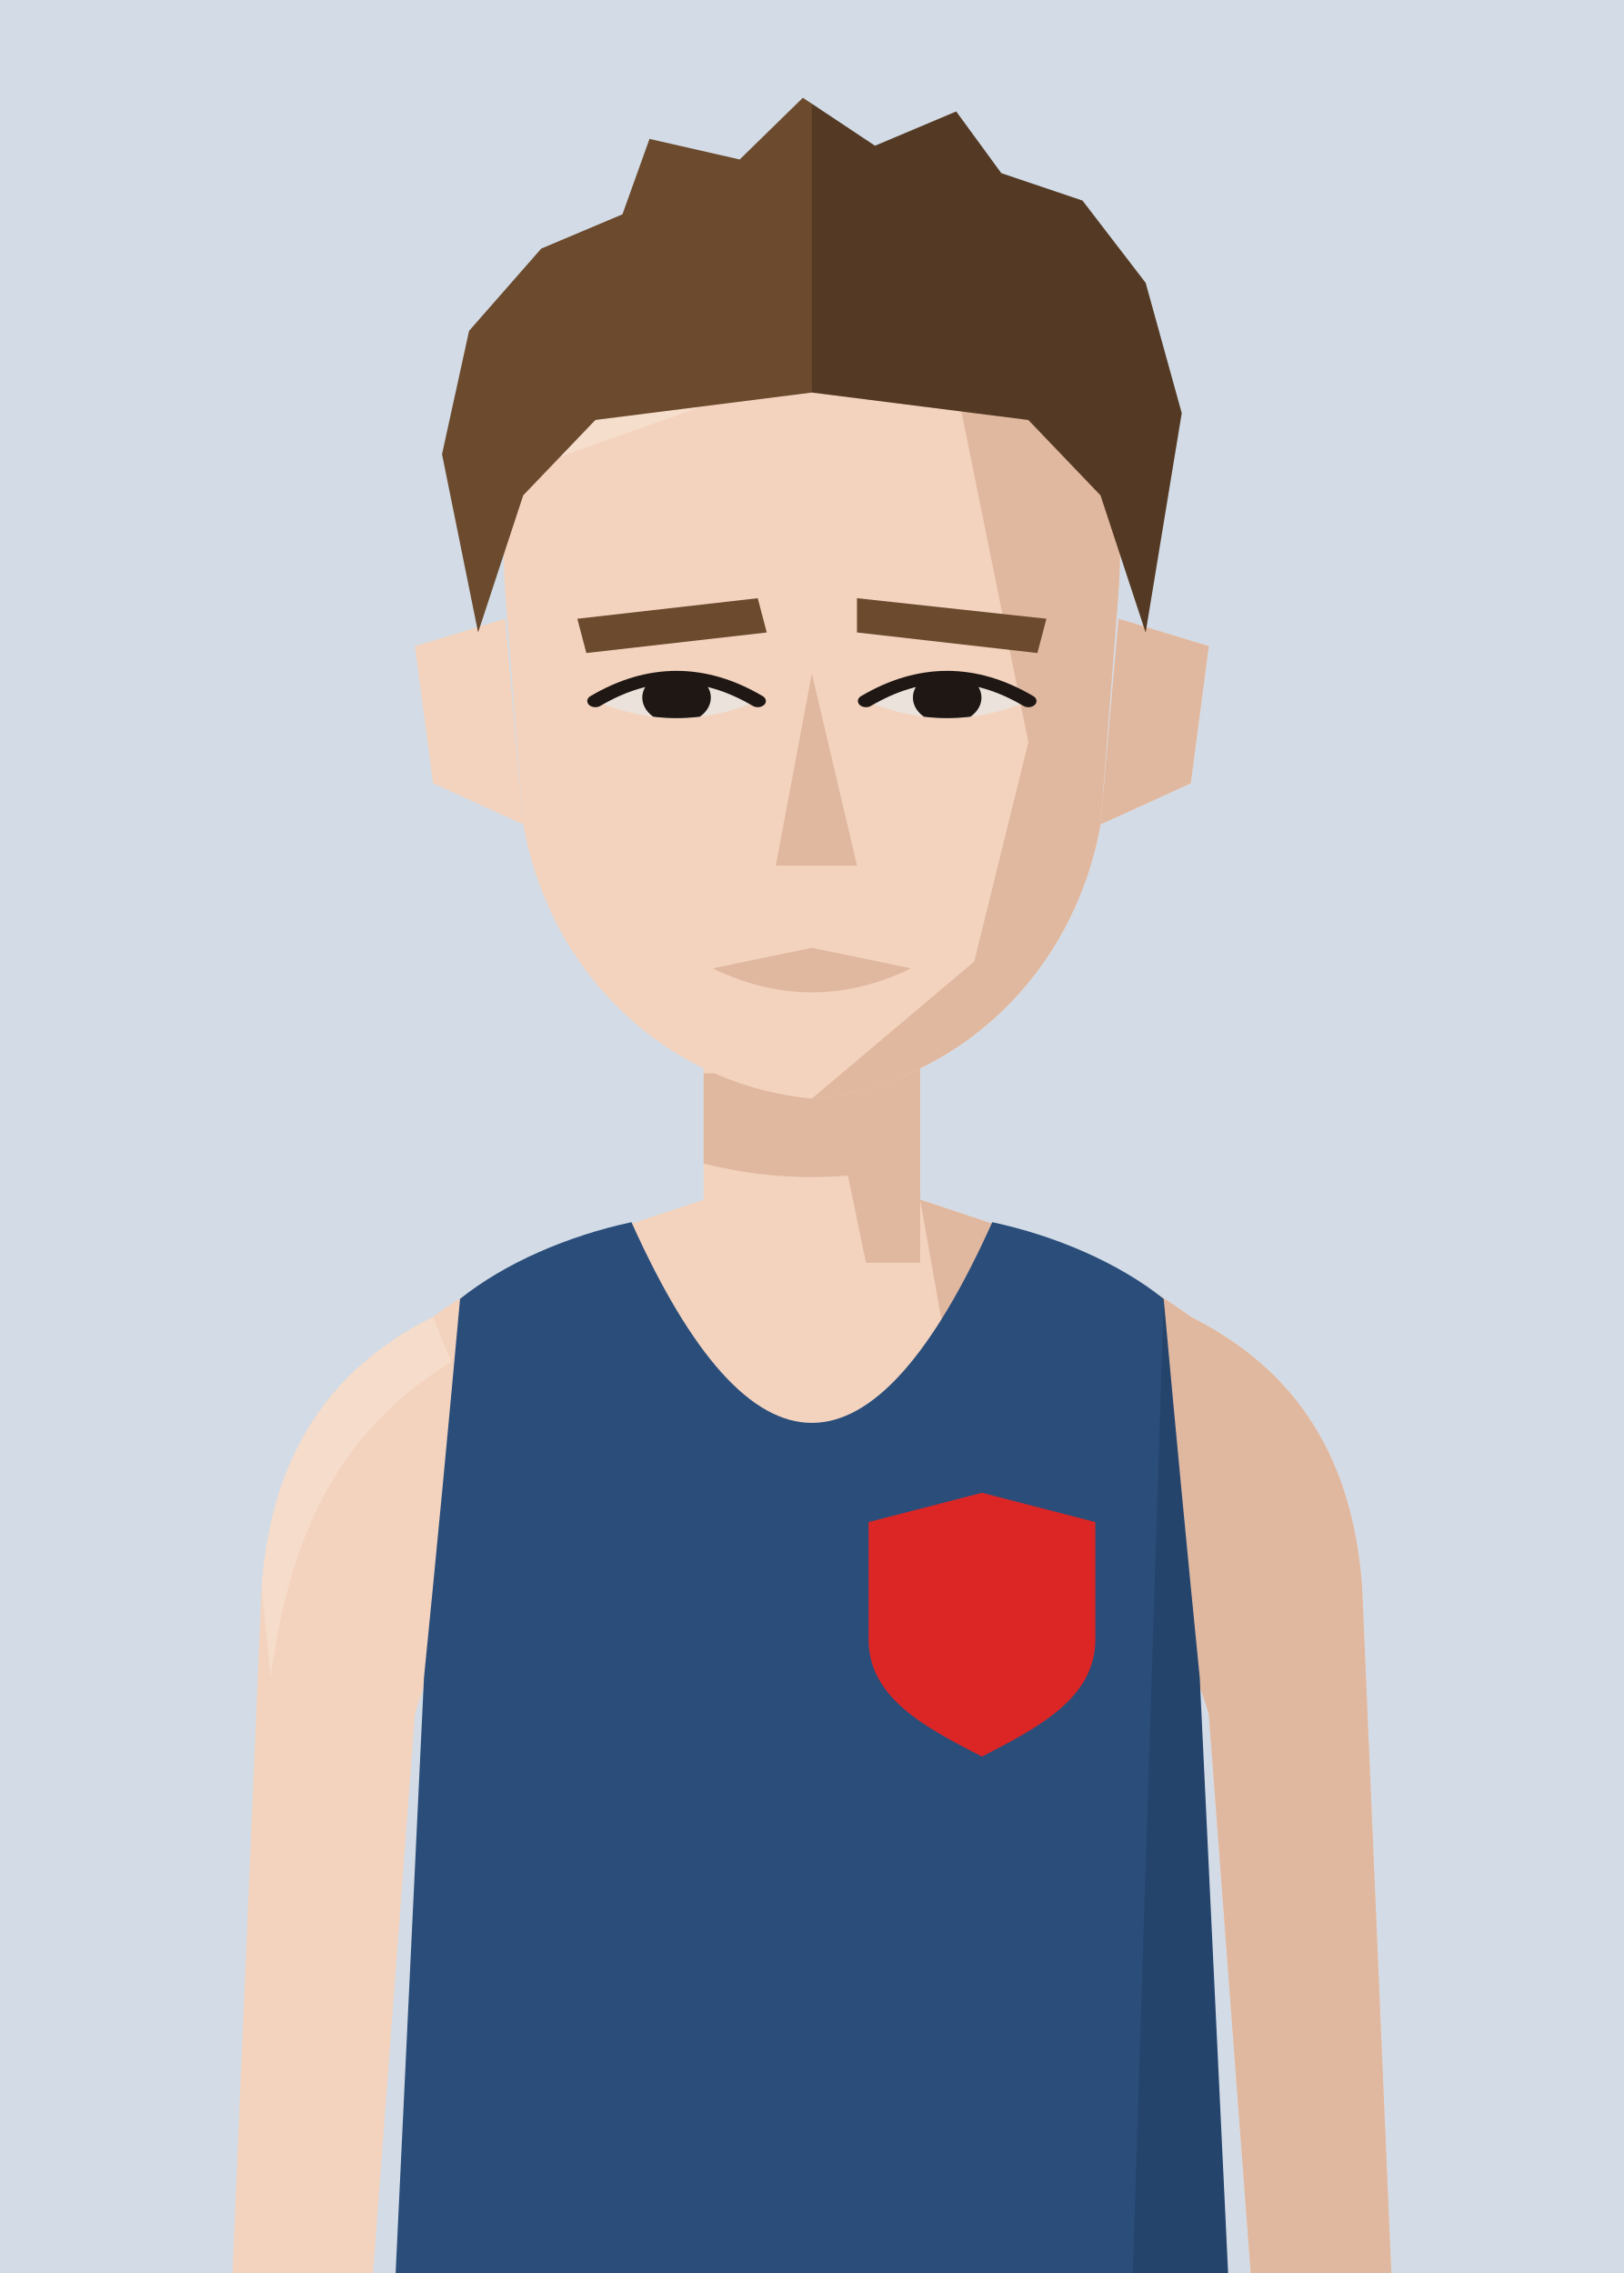
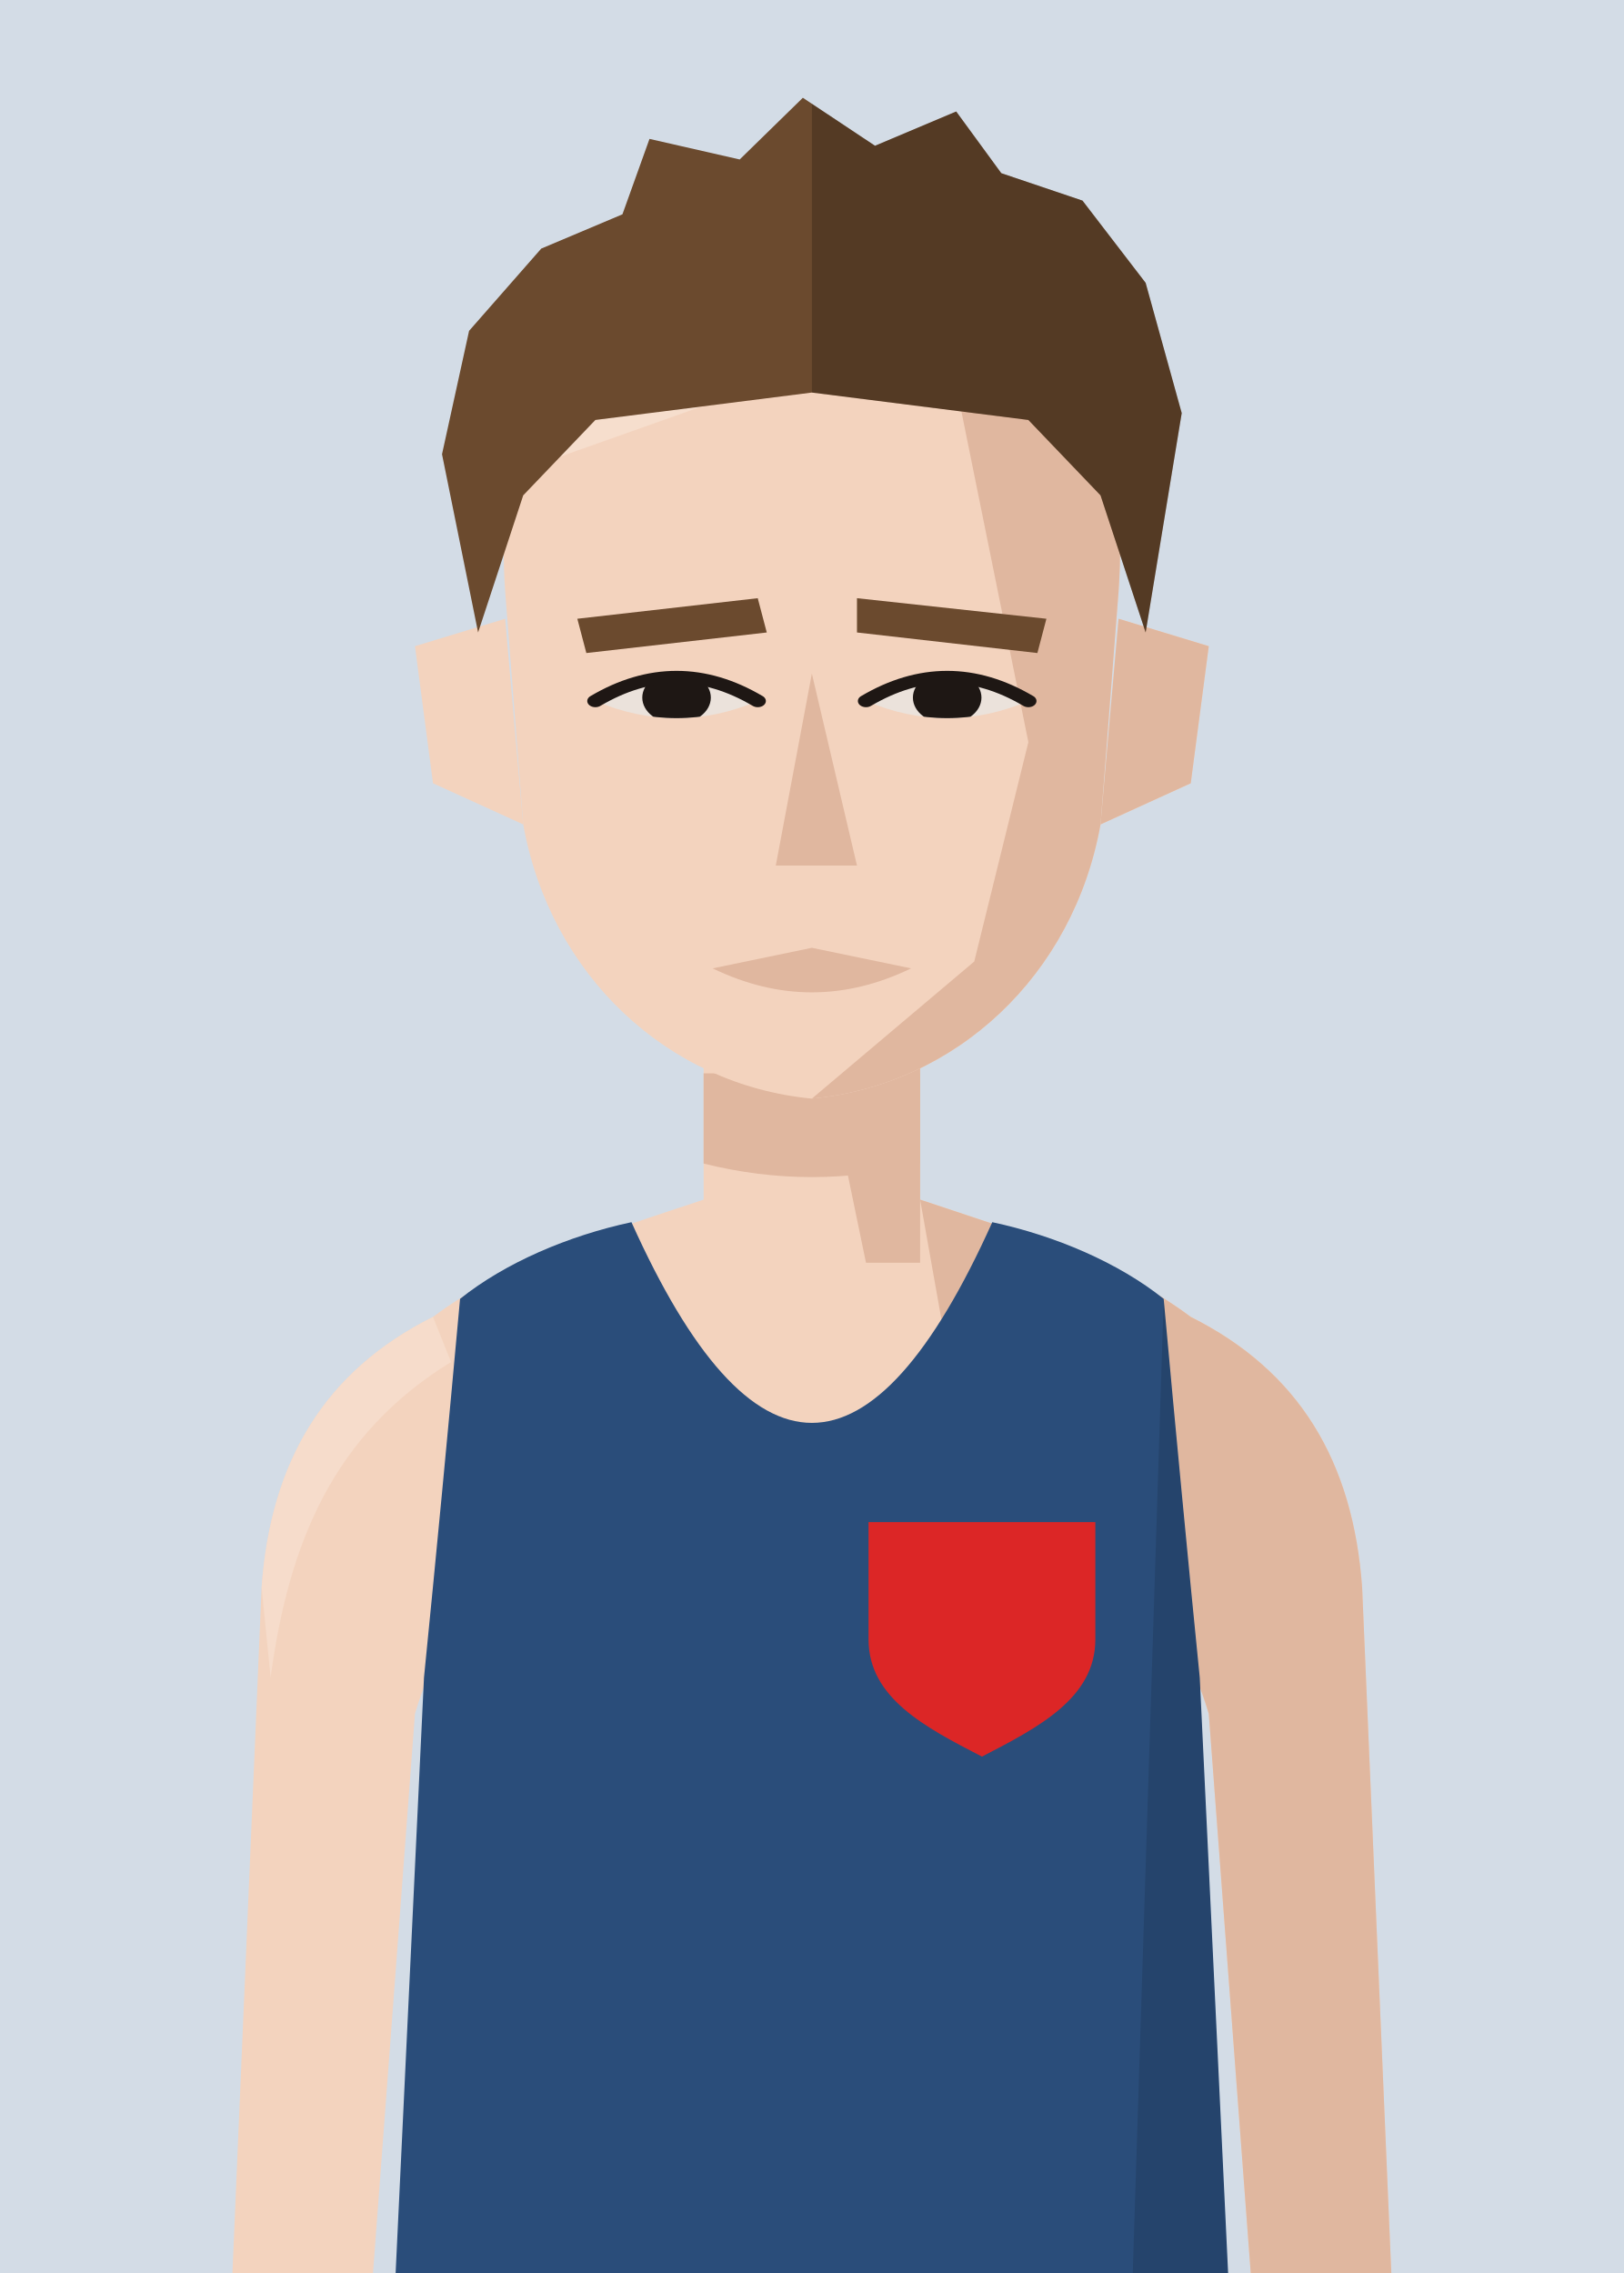
<svg xmlns="http://www.w3.org/2000/svg" viewBox="10 20 180 252">
  <defs>
    <clipPath id="vf">
      <path d="M53,330 L57,246 Q59,226 61,204 C66,200 73,197 80,195.5 Q100,240 120,195.5 C127,197 134,200 139,204 Q141,226 143,246 L147,330 Z" />
    </clipPath>
    <clipPath id="hf">
      <path d="M66,96 C64,58 80,40 100,40 C120,40 136,58 134,96 L132,130 C129,152 116,168 100,170 C84,168 71,152 68,130 Z" />
    </clipPath>
    <clipPath id="rf">
      <rect x="100" y="0" width="100" height="300" />
    </clipPath>
    <clipPath id="ef">
      <path d="M76,112 Q85,105 94,112 Q85,117 76,112 Z" />
      <path d="M106,112 Q115,105 124,112 Q115,117 106,112 Z" />
    </clipPath>
    <clipPath id="cf">
      <rect x="0" y="92" width="200" height="300" />
    </clipPath>
  </defs>
  <rect width="200" height="280" fill="#D3DCE6" />
  <g transform="translate(0,-40)">
    <rect x="88" y="171" width="24" height="37" fill="#F3D3BE" />
    <path d="M88,193 C76,197 66,200 58,206 C46,212 40,222 39,236 L35,330 L50,330 L56,250 Q59,240 64,238 L136,238 Q141,240 144,250 L150,330 L165,330 L161,236 C160,222 154,212 142,206 C134,200 124,197 112,193" fill="#F3D3BE" />
    <g fill="#E0B79F">
      <path d="M112,193 C124,197 134,200 142,206 C154,212 160,222 161,236 L165,330 L150,330 L144,250 Q141,240 136,238 L120,238 Z" />
      <path d="M58,206 C46,212 40,222 39,236 L40,246 C42,231 47,219 60,211 Z" fill="#F8E2D3" opacity=".6" />
      <polygon points="100,171 112,171 112,200 106,200" />
      <path d="M88,179 L112,179 L112,189 Q100,192 88,189 Z" />
    </g>
    <g transform="translate(0,83) scale(1,0.76) translate(0,-40)">
      <g fill="#F3D3BE">
        <path d="M66,100 L56,104 L58,124 L68,130 Z" />
        <path d="M134,100 L144,104 L142,124 L132,130 Z" />
        <path d="M66,96 C64,58 80,40 100,40 C120,40 136,58 134,96 L132,130 C129,152 116,168 100,170 C84,168 71,152 68,130 Z" />
      </g>
      <path d="M134,100 L144,104 L142,124 L132,130 Z" fill="#E0B79F" />
      <g clip-path="url(#hf)">
        <polygon points="112,40 140,40 140,180 100,180 100,170 118,150 124,118 120,92" fill="#E0B79F" />
        <polygon points="60,40 100,40 90,68 60,82" fill="#F8E2D3" opacity=".7" />
      </g>
      <g fill="#6B4A2E">
        <polygon points="74,100 94,97 95,102 75,105" />
        <polygon points="105,97 126,100 125,105 105,102" />
      </g>
      <g fill="#EBE2DB">
        <path d="M76,112 Q85,105 94,112 Q85,117 76,112 Z" />
        <path d="M106,112 Q115,105 124,112 Q115,117 106,112 Z" />
      </g>
      <g clip-path="url(#ef)" fill="#1E1714">
        <circle cx="85" cy="111.5" r="3.8" />
        <circle cx="115" cy="111.5" r="3.8" />
      </g>
      <g fill="none" stroke="#1E1714" stroke-width="1.8" stroke-linecap="round">
        <path d="M76,112 Q85,105 94,112" />
        <path d="M106,112 Q115,105 124,112" />
      </g>
      <polygon points="100,108 105,136 96,136" fill="#E0B79F" />
      <path d="M89,151 L100,148 L111,151 Q100,158 89,151 Z" fill="#E0B79F" />
      <g fill="#6B4A2E">
        <path d="M63,102 L59,76 L62,58 L70,46 L79,41 L82,30 L92,33 L99,24 L107,31 L116,26 L121,35 L130,39 L137,51 L141,70 L137,102 L132,82 L124,71 L100,67 L76,71 L68,82 Z" />
        <g clip-path="url(#rf)" fill="#000" opacity=".22">
          <path d="M63,102 L59,76 L62,58 L70,46 L79,41 L82,30 L92,33 L99,24 L107,31 L116,26 L121,35 L130,39 L137,51 L141,70 L137,102 L132,82 L124,71 L100,67 L76,71 L68,82 Z" />
        </g>
      </g>
    </g>
    <g clip-path="url(#vf)">
      <path d="M53,330 L57,246 Q59,226 61,204 C66,200 73,197 80,195.5 Q100,240 120,195.5 C127,197 134,200 139,204 Q141,226 143,246 L147,330 Z" fill="#2a4d7a" />
      <g transform="matrix(6.2857 0 0 6.5 37.14 193)">
-         <path d="M13 5 L15 5.5 L15 7.5 C15 8.5 14 9 13 9.5 C12 9 11 8.5 11 7.5 L11 5.5 Z" fill="#dc2626" />
+         <path d="M11 5.5 L15 5.5 L15 7.5 C15 8.5 14 9 13 9.5 C12 9 11 8.5 11 7.5 Z" fill="#dc2626" />
      </g>
      <path d="M139,204 Q141,226 143,246 L147,330 L135,330 Z" fill="#000" opacity="0.12" />
    </g>
  </g>
</svg>
